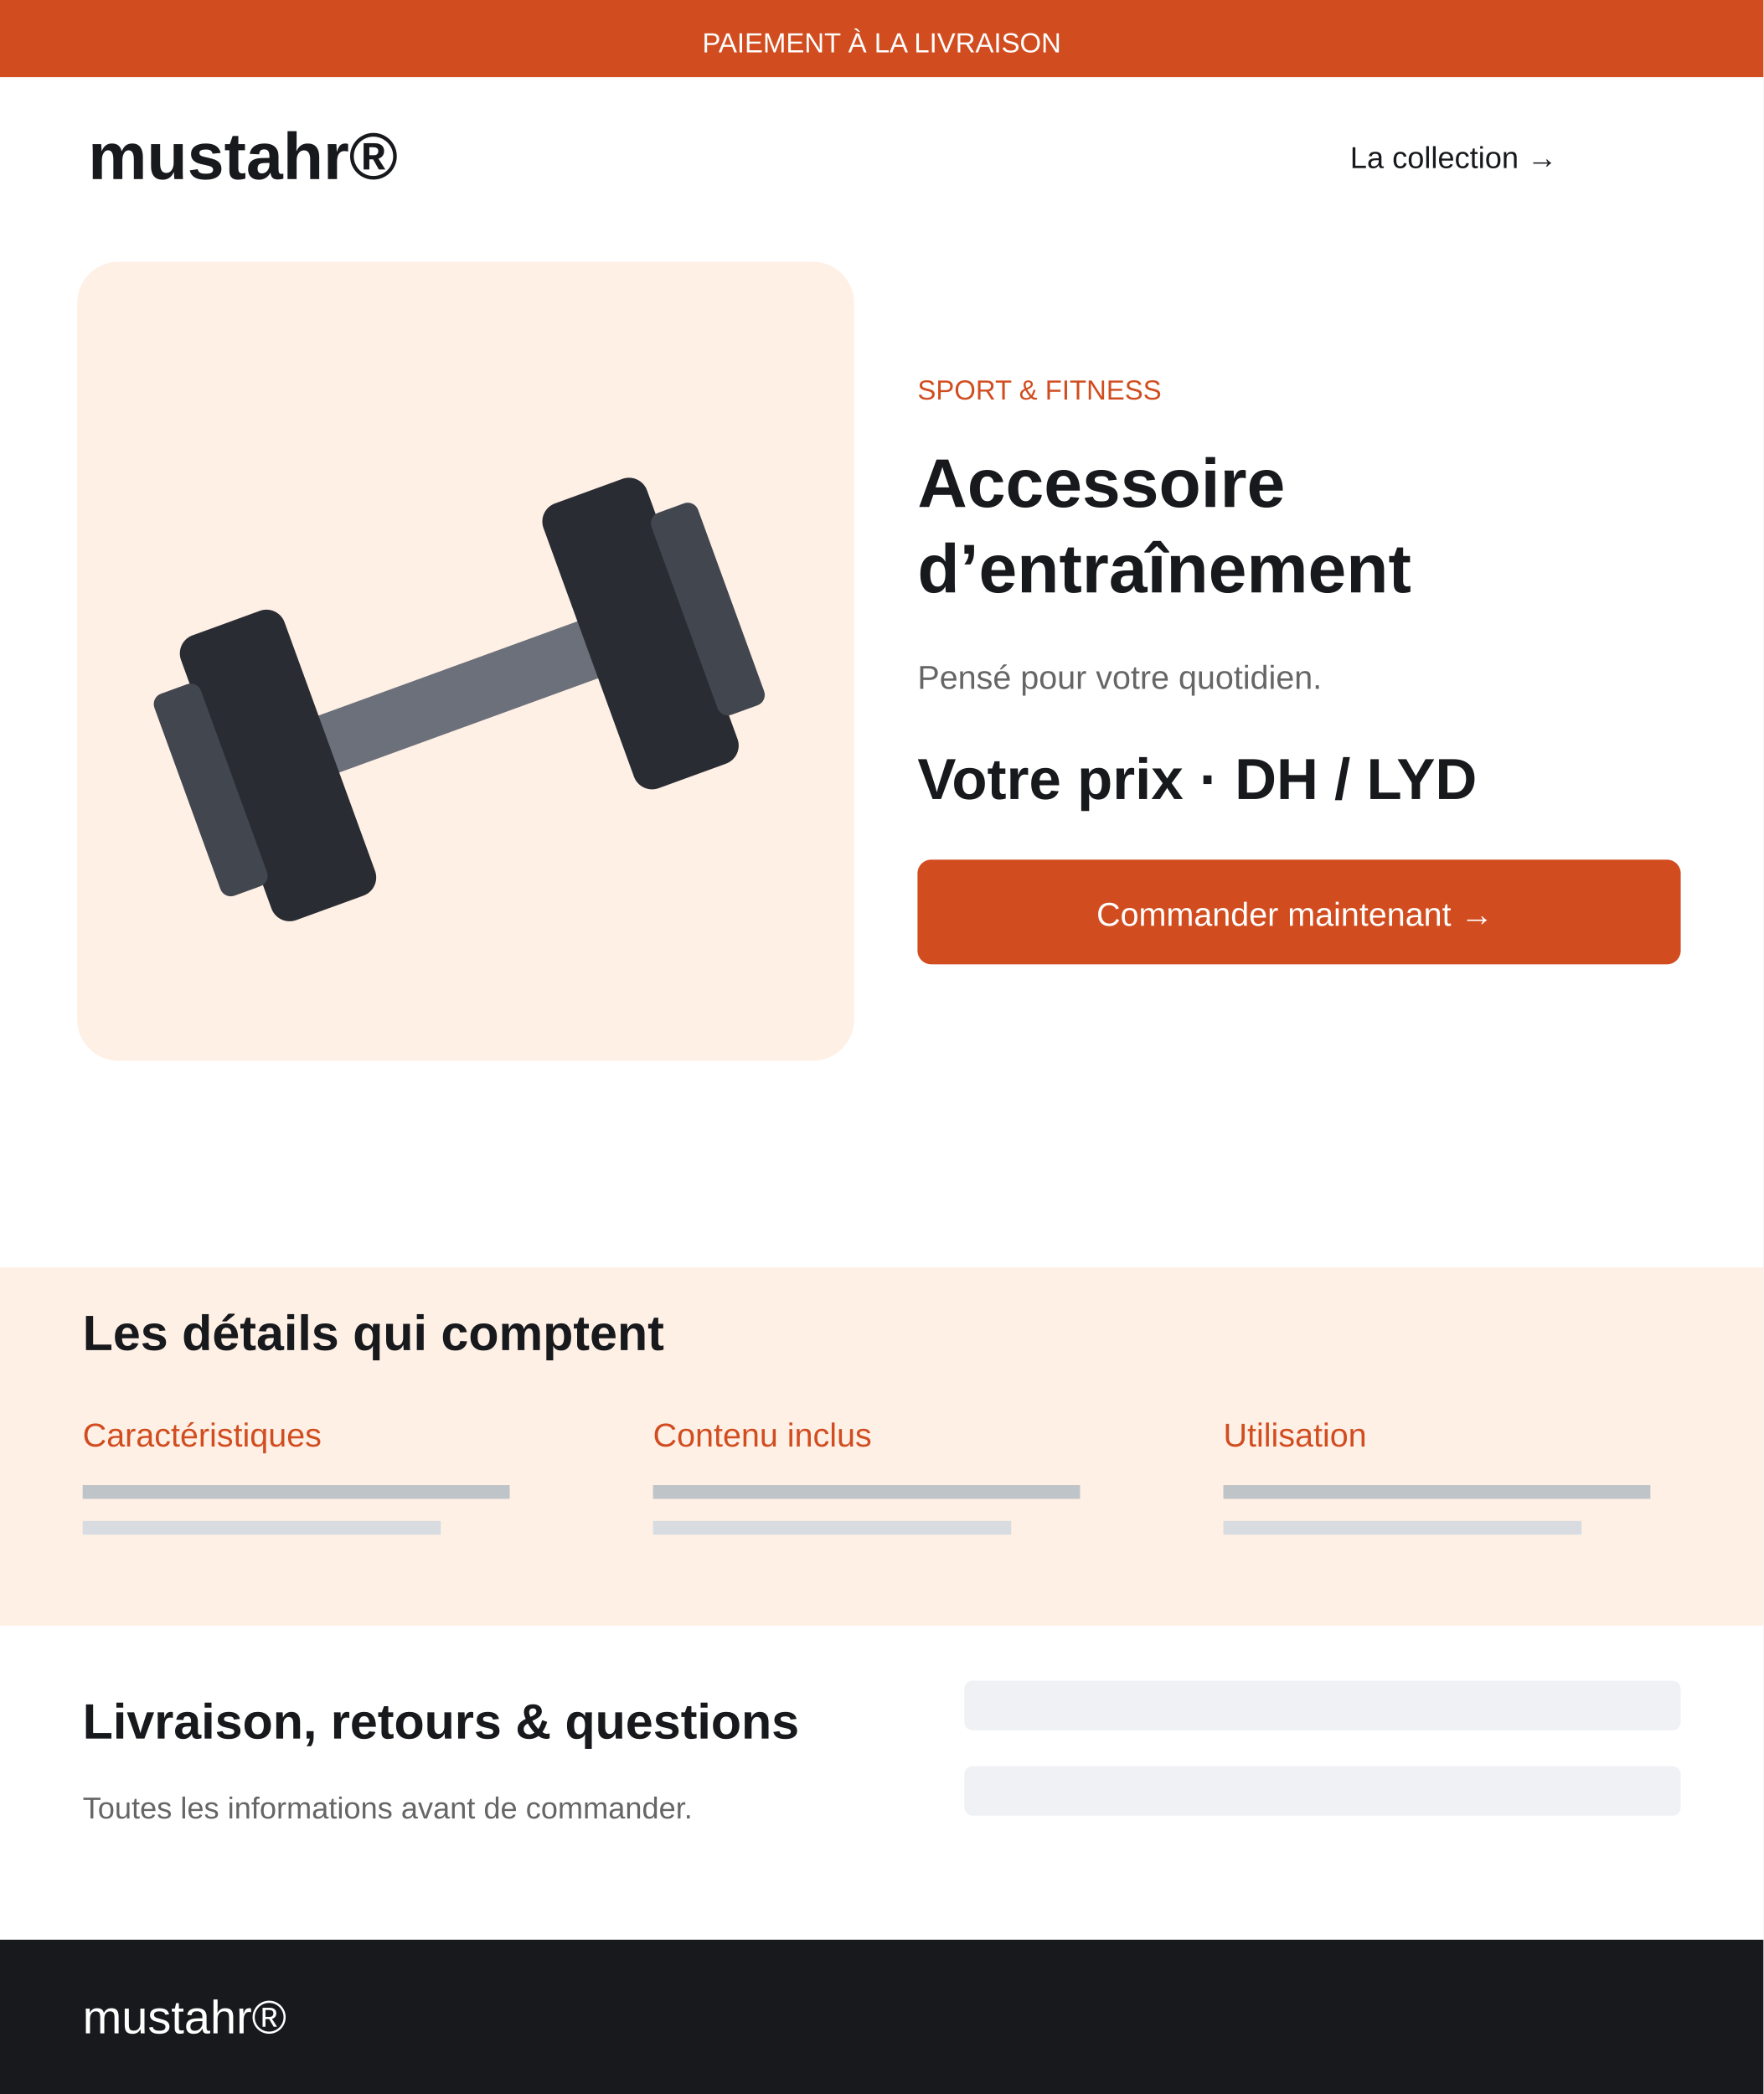
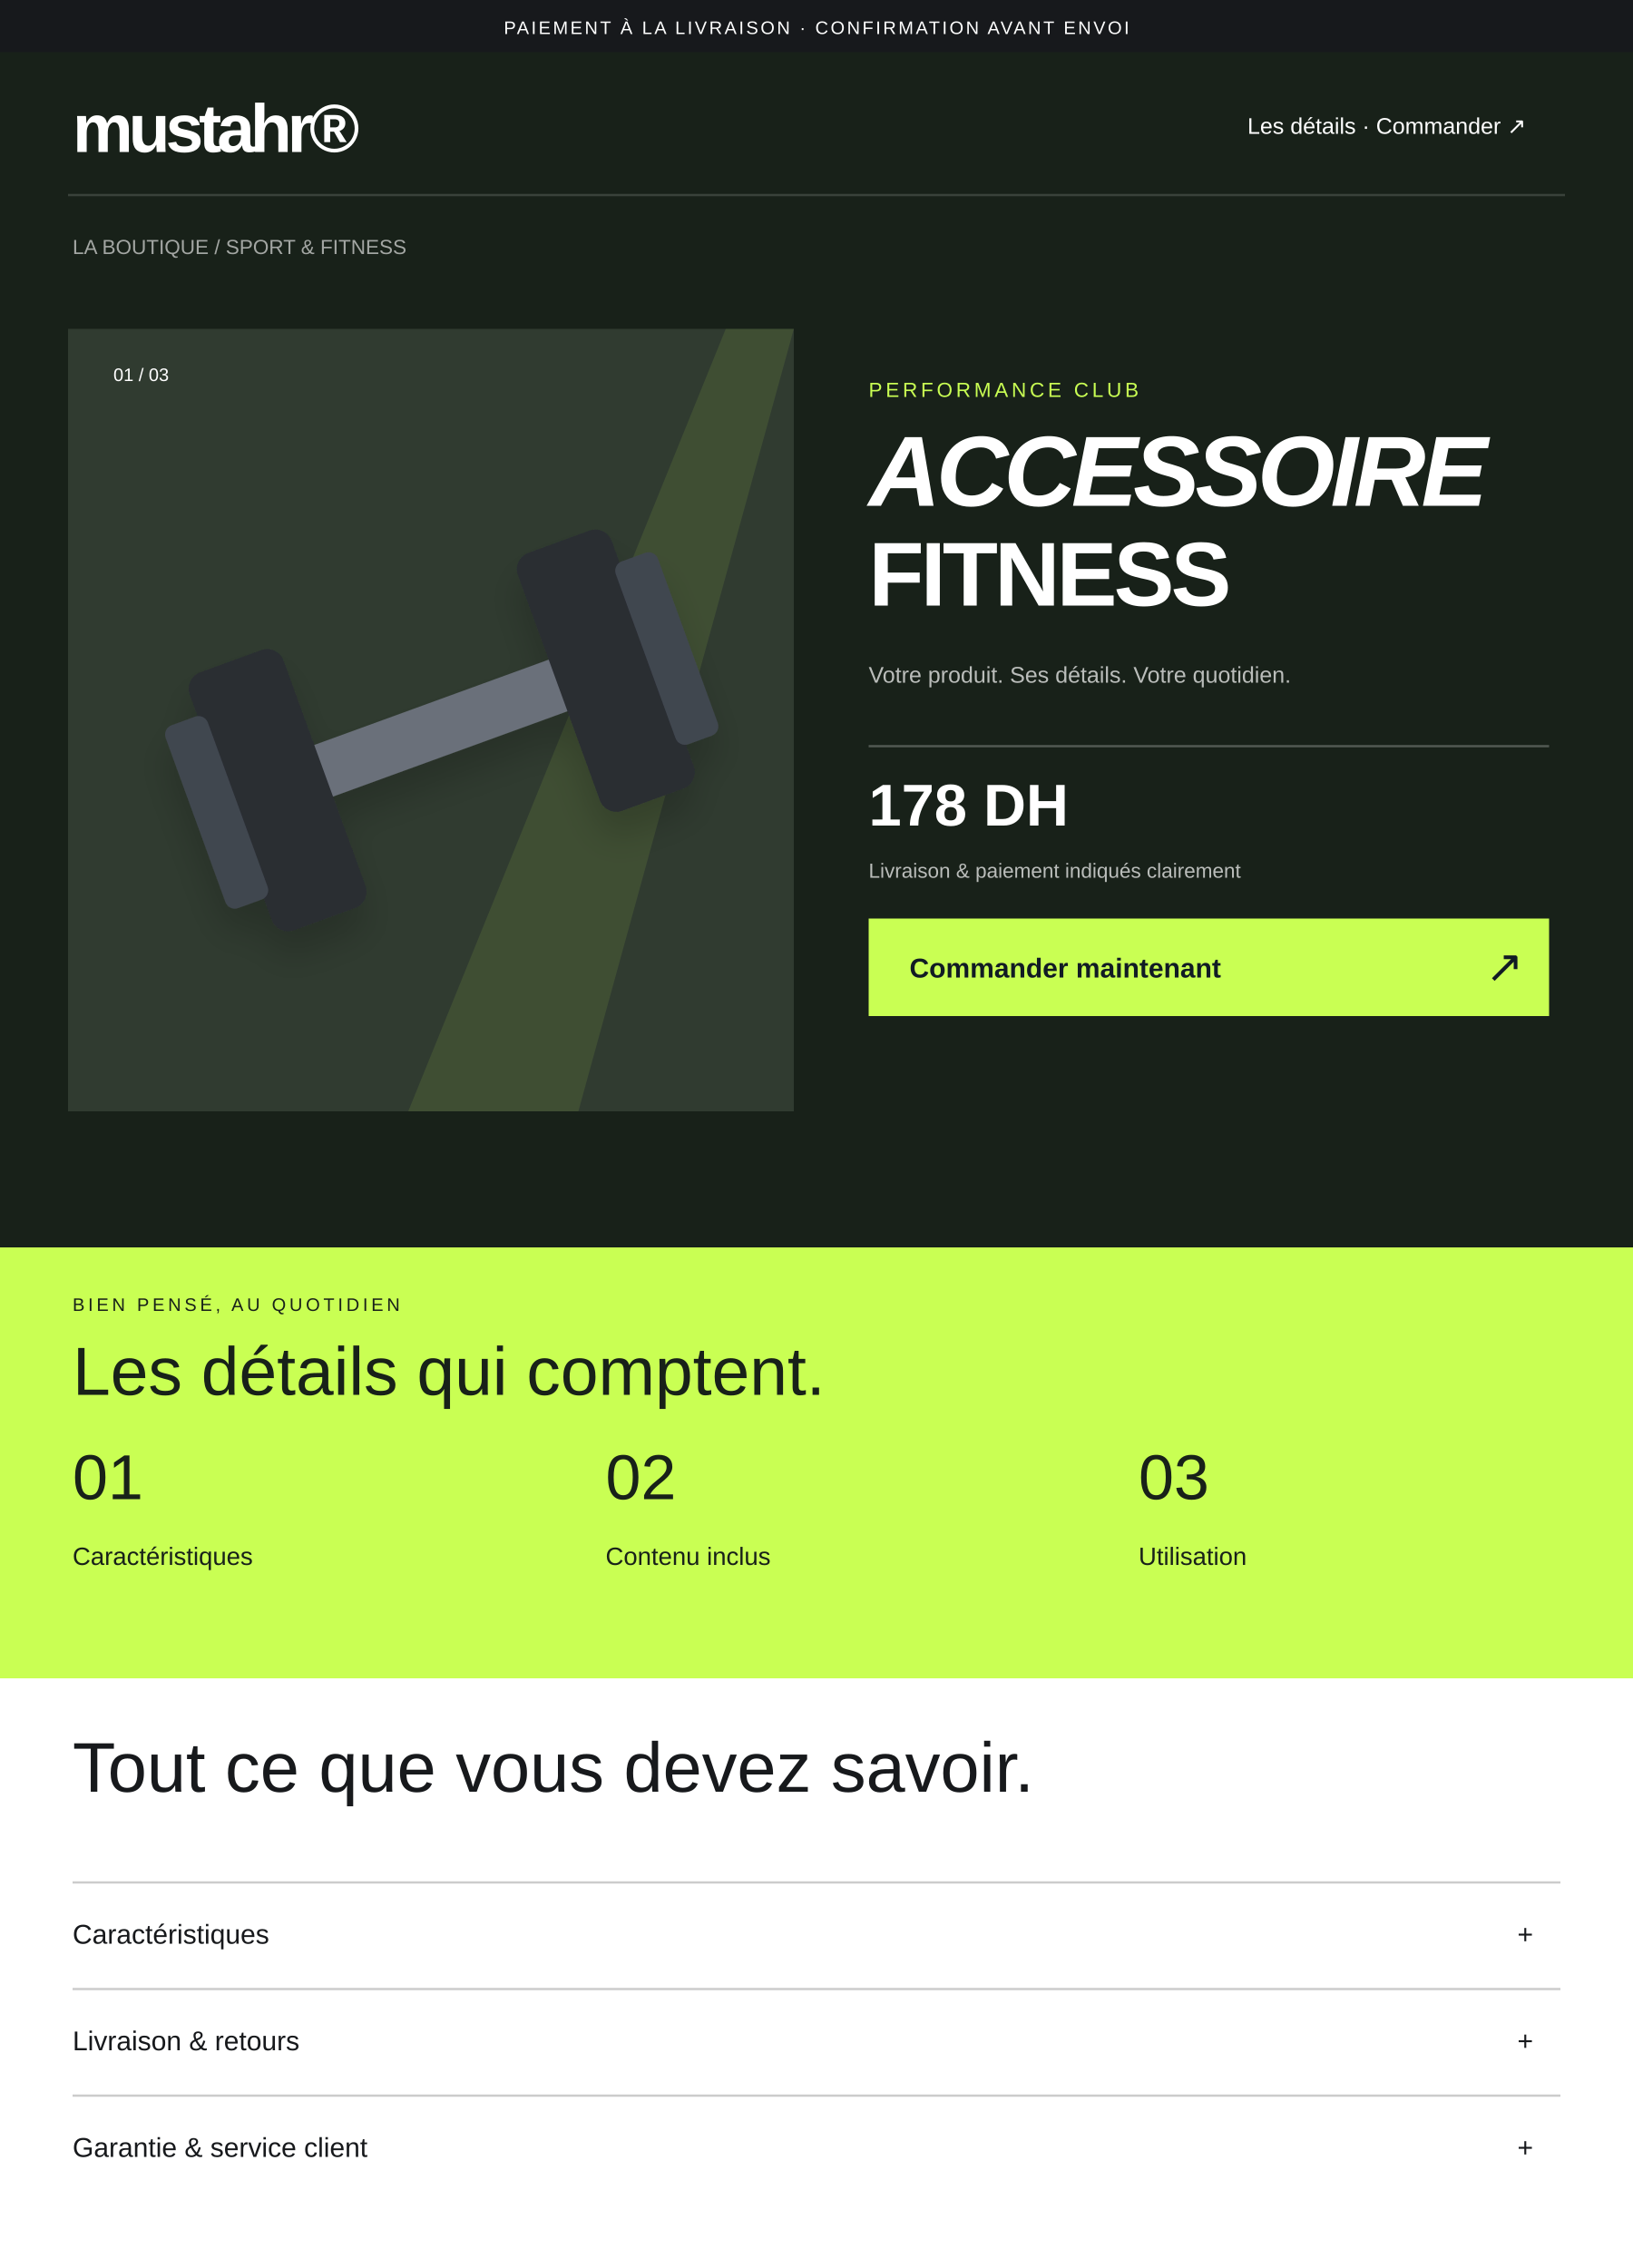
- <svg xmlns="http://www.w3.org/2000/svg" viewBox="0 0 640 760">
-   <g font-family="Arial,sans-serif" fill="#17191c">
-     <rect width="640" height="760" fill="white" />
-     <rect width="640" height="28" fill="#d14d20" />
-     <text x="320" y="19" text-anchor="middle" fill="white" font-size="10">PAIEMENT À LA LIVRAISON</text>
-     <text x="32" y="65" font-size="24" font-weight="bold">mustahr®</text>
-     <text x="490" y="61" font-size="11">La collection →</text>
-     <rect x="28" y="95" width="282" height="290" rx="15" fill="#fff0e6" />
-     <g transform="translate(26 122)">
+ <svg xmlns="http://www.w3.org/2000/svg" viewBox="0 0 720 1000">
+   <defs>
+     <linearGradient id="product" x2="1" y2="1">
+       <stop stop-color="#424b55" />
+       <stop offset=".5" stop-color="#161c22" />
+       <stop offset="1" stop-color="#586471" />
+     </linearGradient>
+     <radialGradient id="stage">
+       <stop stop-color="#303b30" />
+       <stop offset="1" stop-color="#182119" />
+     </radialGradient>
+     <filter id="shadow">
+       <feDropShadow dx="0" dy="10" stdDeviation="7" flood-opacity=".17" />
+     </filter>
+   </defs>
+   <g font-family="Arial,sans-serif">
+     <rect width="720" height="1000" fill="#182119" />
+     <rect width="720" height="23" fill="#17191c" />
+     <text x="360" y="15" text-anchor="middle" fill="white" font-size="8" letter-spacing="1">PAIEMENT À LA LIVRAISON · CONFIRMATION AVANT ENVOI</text>
+     <text x="32" y="67" font-size="30" font-weight="bold" fill="#fff" letter-spacing="-2">mustahr®</text>
+     <text x="550" y="59" font-size="10" fill="#fff">Les détails · Commander ↗</text>
+     <path d="M30 86h660" stroke="#fff" opacity=".15" />
+     <text x="32" y="112" font-size="9" fill="#fff" opacity=".6">LA BOUTIQUE / SPORT &amp; FITNESS</text>
+     <rect x="30" y="145" width="320" height="345" rx="0" fill="#303b30" />
+     <path d="M180 490l140-345h30L255 490z" fill="#c9ff53" opacity=".1" />
+     <g transform="translate(40 177) scale(1.1)" filter="url(#shadow)">
      <g transform="rotate(-20 140 130)">
        <rect x="70" y="120" width="140" height="22" rx="8" fill="#6b707a" />
        <rect x="50" y="77" width="40" height="110" rx="7" fill="#292d33" />
        <rect x="190" y="77" width="40" height="110" rx="7" fill="#292d33" />
        <rect x="35" y="93" width="18" height="78" rx="4" fill="#41464f" />
        <rect x="227" y="93" width="18" height="78" rx="4" fill="#41464f" />
      </g>
    </g>
-     <text x="333" y="145" font-size="10" fill="#d14d20">SPORT &amp; FITNESS</text>
-     <text x="333" y="184" font-size="25" font-weight="bold">Accessoire</text>
-     <text x="333" y="215" font-size="25" font-weight="bold">d’entraînement</text>
-     <text x="333" y="250" font-size="12" fill="#666">Pensé pour votre quotidien.</text>
-     <text x="333" y="290" font-size="21" font-weight="bold">Votre prix · DH / LYD</text>
-     <rect x="333" y="312" width="277" height="38" rx="5" fill="#d14d20" />
-     <text x="470" y="336" text-anchor="middle" fill="white" font-size="12">Commander maintenant →</text>
-     <rect x="0" y="460" width="640" height="130" fill="#fff0e6" />
-     <text x="30" y="490" font-size="18" font-weight="bold">Les détails qui comptent</text>
-     <text x="30" y="525" font-size="12" fill="#d14d20">Caractéristiques</text>
-     <rect x="30" y="539" width="155" height="5" fill="#bfc4c9" />
-     <rect x="30" y="552" width="130" height="5" fill="#d8dce0" />
-     <text x="237" y="525" font-size="12" fill="#d14d20">Contenu inclus</text>
-     <rect x="237" y="539" width="155" height="5" fill="#bfc4c9" />
-     <rect x="237" y="552" width="130" height="5" fill="#d8dce0" />
-     <text x="444" y="525" font-size="12" fill="#d14d20">Utilisation</text>
-     <rect x="444" y="539" width="155" height="5" fill="#bfc4c9" />
-     <rect x="444" y="552" width="130" height="5" fill="#d8dce0" />
-     <text x="30" y="631" font-size="18" font-weight="bold">Livraison, retours &amp; questions</text>
-     <text x="30" y="660" font-size="11" fill="#666">Toutes les informations avant de commander.</text>
-     <rect x="350" y="610" width="260" height="18" rx="3" fill="#f0f1f5" />
-     <rect x="350" y="641" width="260" height="18" rx="3" fill="#f0f1f5" />
-     <rect y="704" width="640" height="56" fill="#17191c" />
-     <text x="30" y="738" fill="white" font-size="17">mustahr®</text>
+     <text x="50" y="168" font-size="8" fill="#fff">01 / 03</text>
+     <text x="383" y="175" text-anchor="start" fill="#c9ff53" font-size="9" letter-spacing="1.5">PERFORMANCE CLUB</text>
+     <text x="383" y="223" text-anchor="start" fill="#fff" font-family="Arial,sans-serif" font-size="44" font-weight="800" font-style="italic" letter-spacing="-2">ACCESSOIRE</text>
+     <text x="383" y="267" text-anchor="start" fill="#fff" font-family="Arial,sans-serif" font-size="40" font-weight="800" letter-spacing="-1.5">FITNESS</text>
+     <text x="383" y="301" text-anchor="start" fill="#fff" font-size="10" opacity=".7">Votre produit. Ses détails. Votre quotidien.</text>
+     <path d="M383 329h300" stroke="#fff" opacity=".25" />
+     <text x="383" y="364" text-anchor="start" fill="#fff" font-size="26" font-weight="bold">178 DH</text>
+     <text x="383" y="387" text-anchor="start" fill="#fff" font-size="9" opacity=".7">Livraison &amp; paiement indiqués clairement</text>
+     <rect x="383" y="405" width="300" height="43" rx="0" fill="#c9ff53" />
+     <text x="401" y="431" fill="#111b24" font-size="12" font-weight="bold">Commander maintenant</text>
+     <text x="655" y="433" fill="#111b24" font-size="20">↗</text>
+     <rect y="550" width="720" height="190" rx="0" fill="#c9ff53" />
+     <text x="32" y="578" fill="#182119" font-size="8" letter-spacing="1.5">BIEN PENSÉ, AU QUOTIDIEN</text>
+     <text x="32" y="615" fill="#182119" font-family="Arial,sans-serif" font-size="30">Les détails qui comptent.</text>
+     <text x="32" y="661" fill="#182119" font-size="28">01</text>
+     <text x="32" y="690" fill="#182119" font-size="11">Caractéristiques</text>
+     <text x="267" y="661" fill="#182119" font-size="28">02</text>
+     <text x="267" y="690" fill="#182119" font-size="11">Contenu inclus</text>
+     <text x="502" y="661" fill="#182119" font-size="28">03</text>
+     <text x="502" y="690" fill="#182119" font-size="11">Utilisation</text>
+     <rect y="740" width="720" height="260" fill="#fff" />
+     <text x="32" y="790" fill="#17191c" font-family="Arial,sans-serif" font-size="31">Tout ce que vous devez savoir.</text>
+     <path d="M32 830h656" stroke="#ccc" />
+     <text x="32" y="857" font-size="12" fill="#17191c">Caractéristiques</text>
+     <text x="669" y="857" fill="#17191c">+</text>
+     <path d="M32 877h656" stroke="#ccc" />
+     <text x="32" y="904" font-size="12" fill="#17191c">Livraison &amp; retours</text>
+     <text x="669" y="904" fill="#17191c">+</text>
+     <path d="M32 924h656" stroke="#ccc" />
+     <text x="32" y="951" font-size="12" fill="#17191c">Garantie &amp; service client</text>
+     <text x="669" y="951" fill="#17191c">+</text>
  </g>
</svg>
